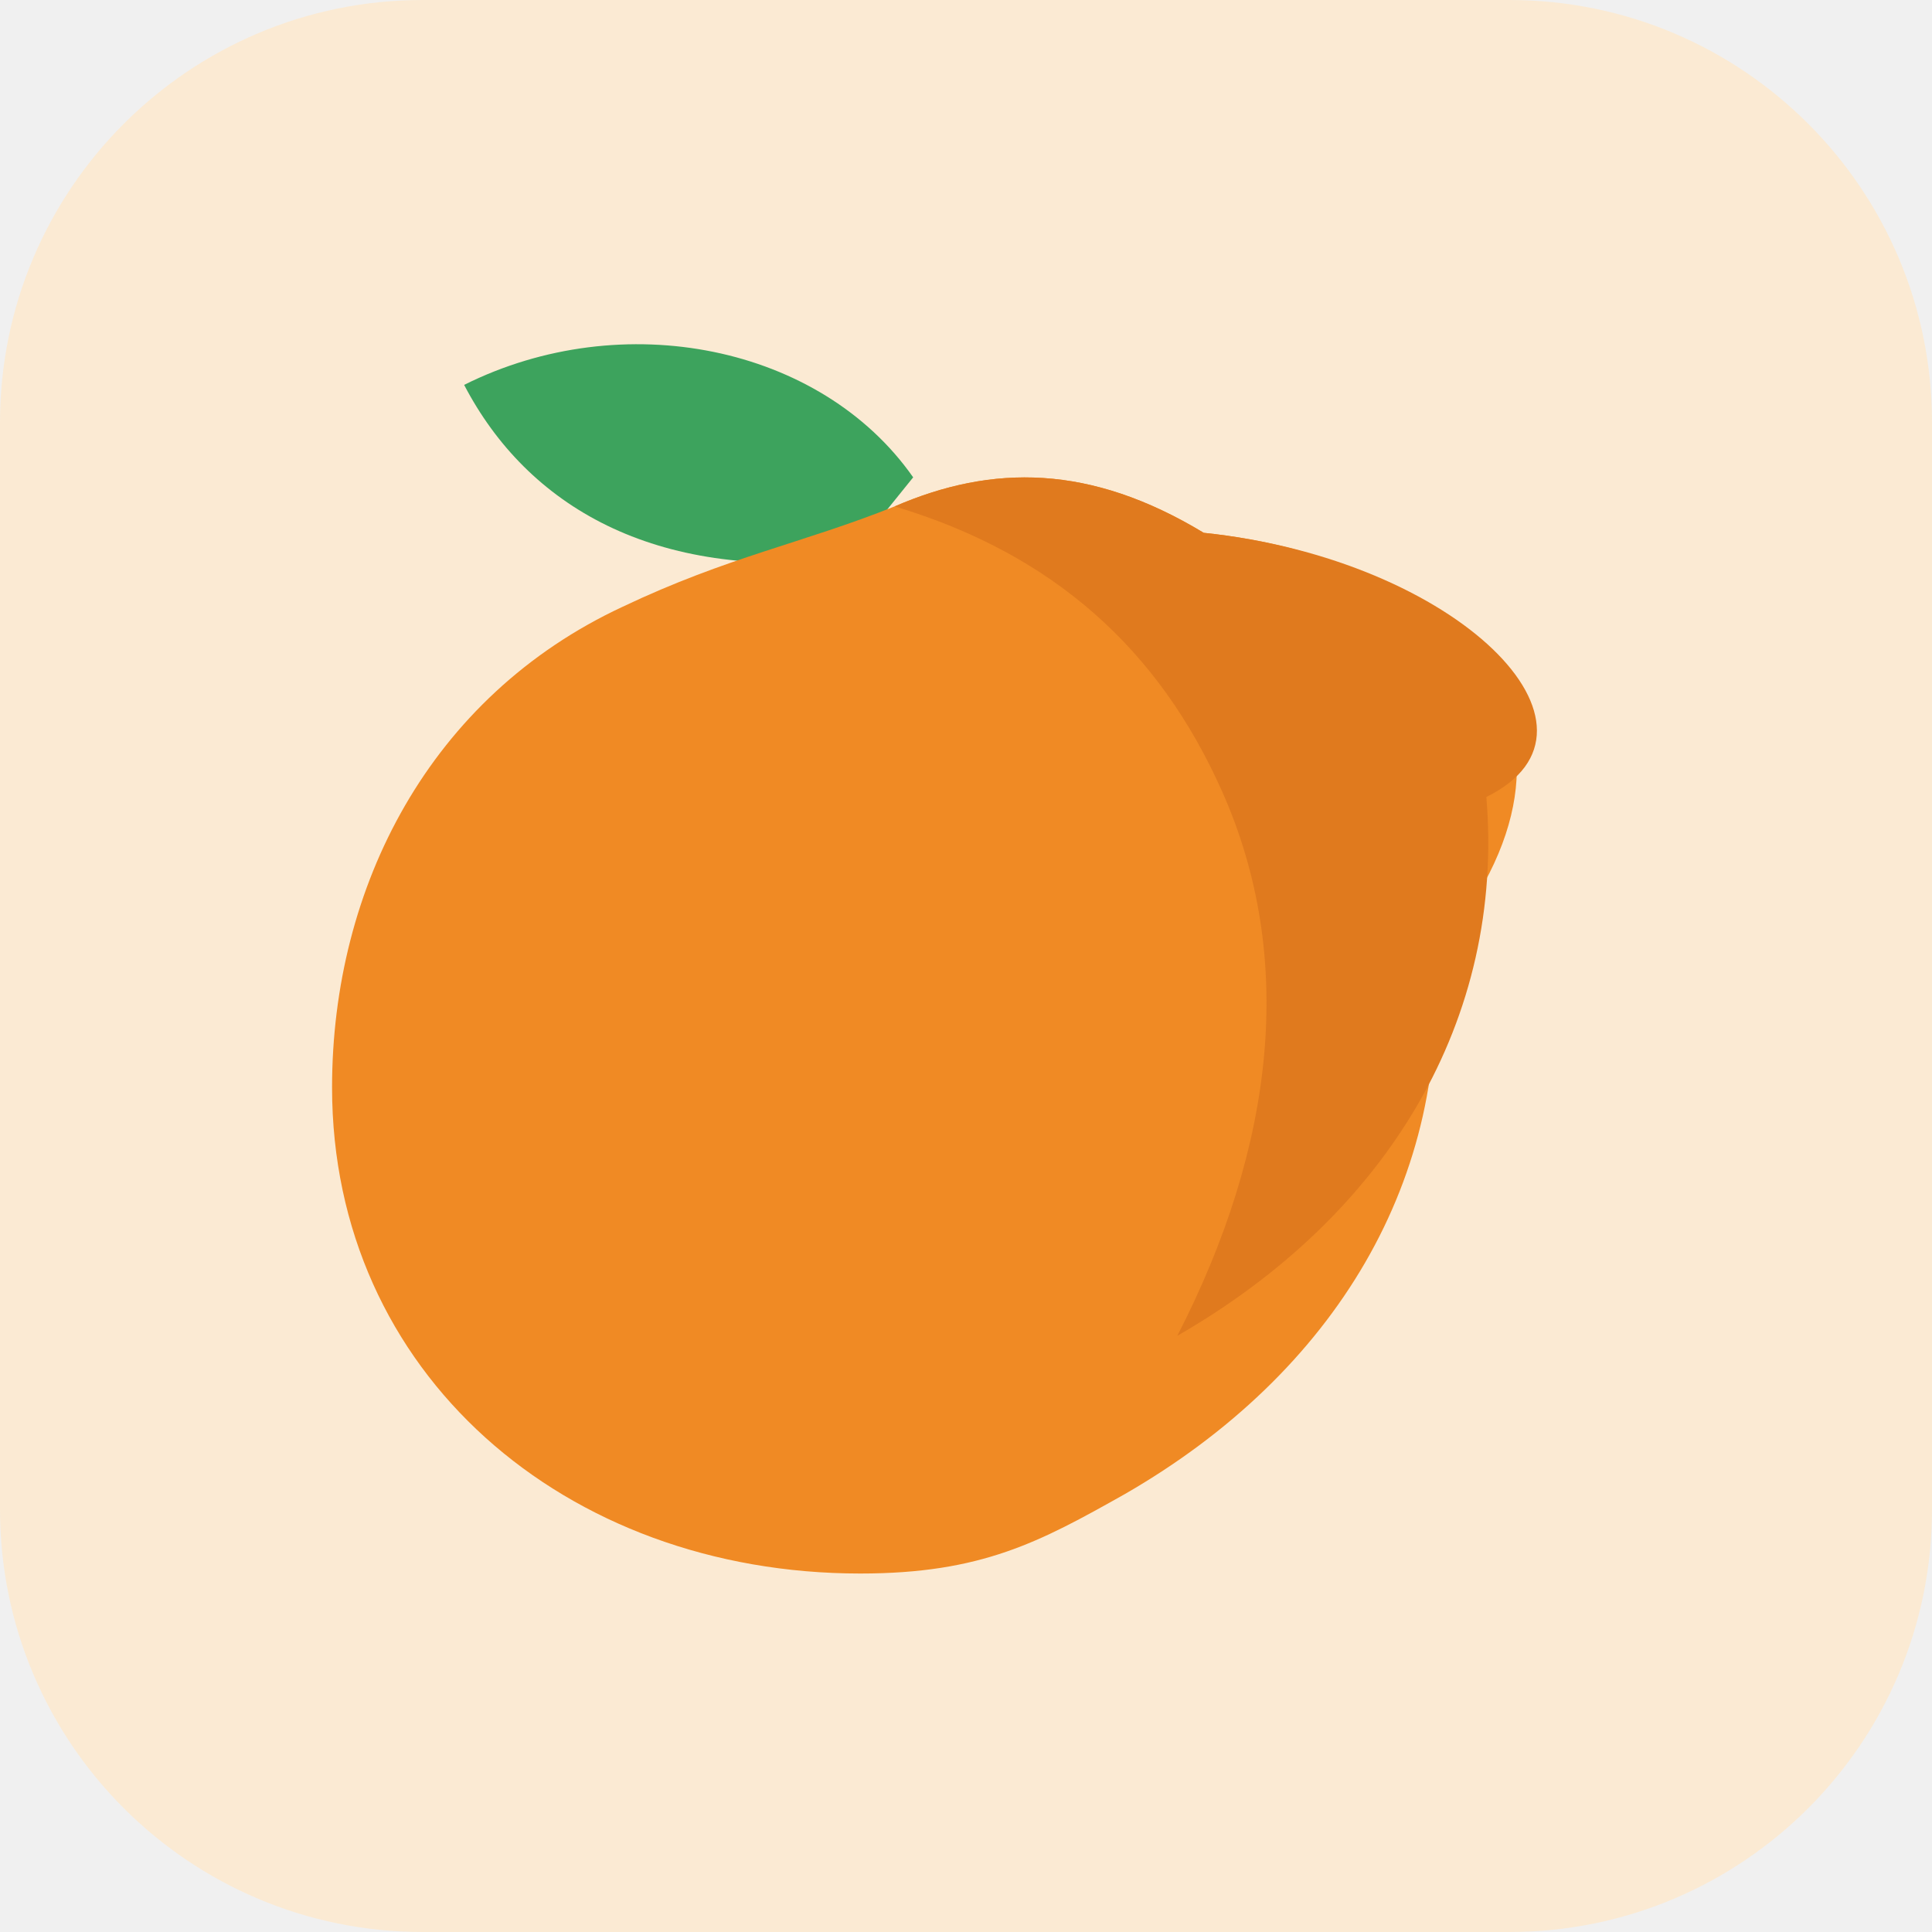
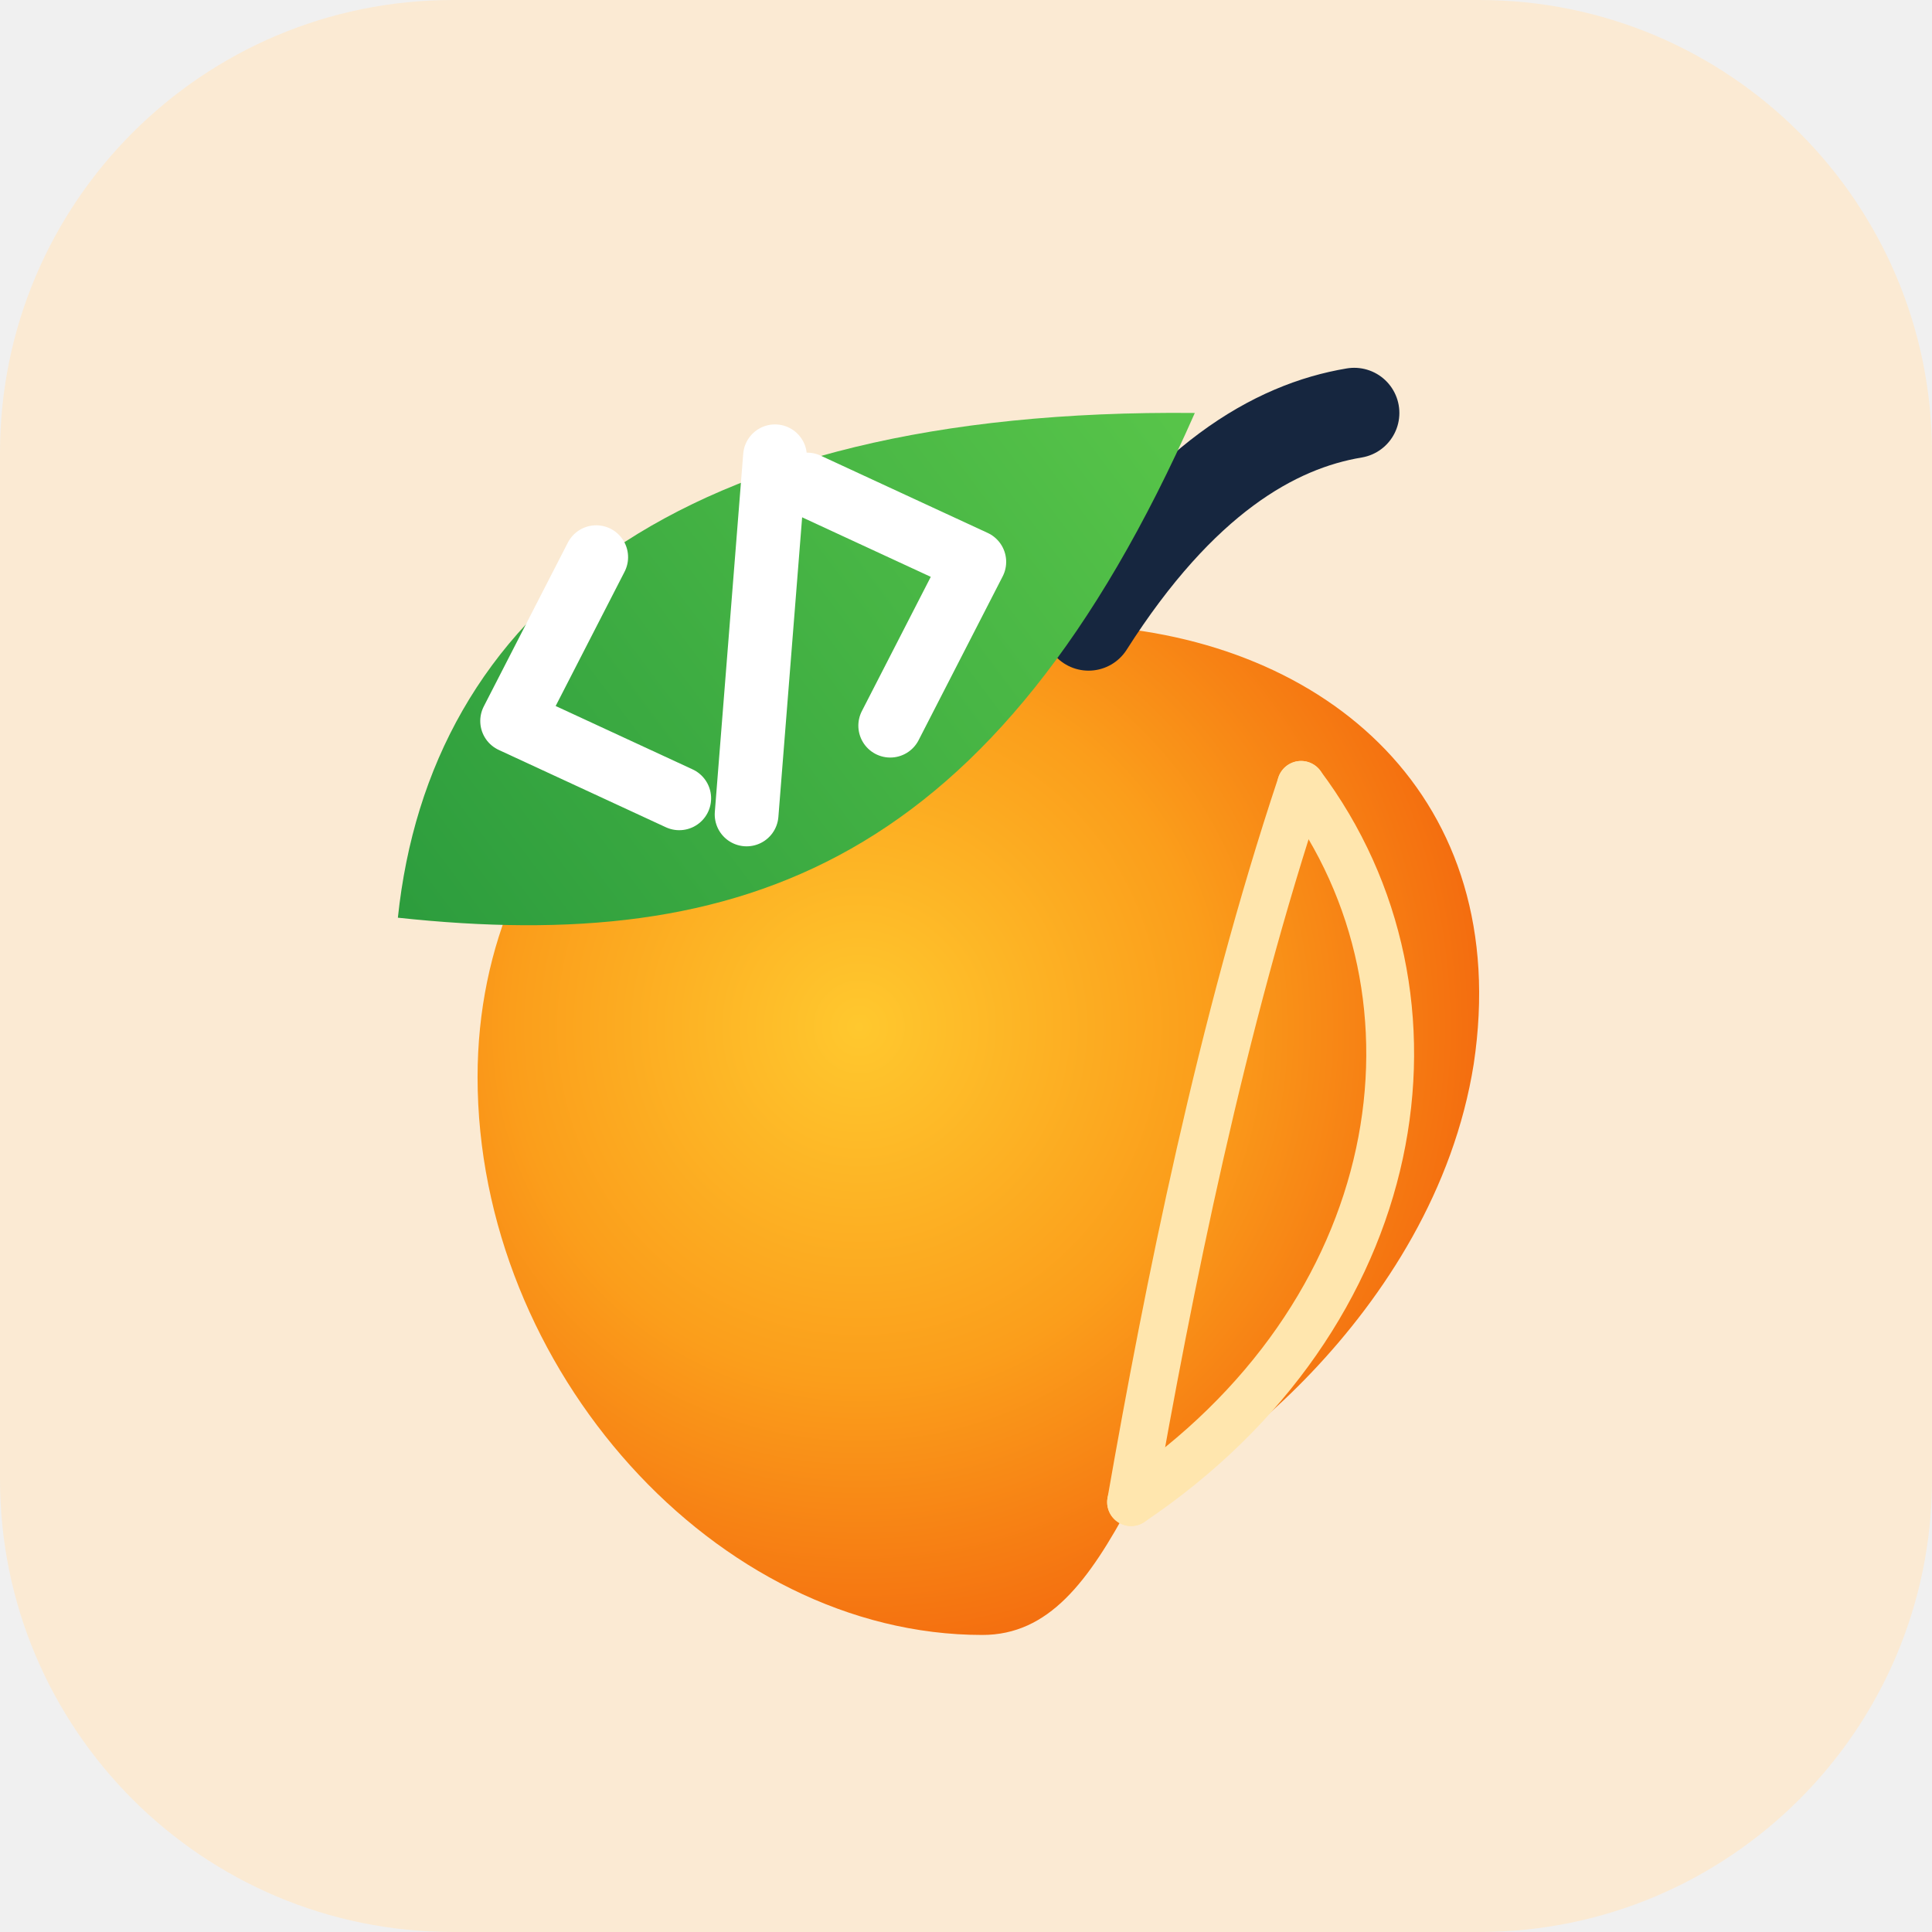
<svg xmlns="http://www.w3.org/2000/svg" width="48" height="48" viewBox="0 0 64 64" fill="none" role="img" aria-label="favicon">
-   <rect width="64" height="64" rx="14" fill="#FBEAD3" />
-   <g transform="translate(4 4) scale(0.875)">
-     <path d="M30 13.5c-3.5-5-11-6.5-17-3.5 2.4 4.6 7.2 7.4 14.5 6.6Z" fill="#3DA35D" />
-     <path d="M41 15.6C36.7 13 33 13 29.3 14.6 25.8 16 23 16.5 19 18.4 11.7 21.8 8 29 8 36.6 8 47.4 16.8 55 28 55c4.6 0 6.8-1.2 10-3 8-4.6 12.4-12 11.7-20.4C57 23 50.6 16.6 41 15.6Z" fill="#F08A24" />
-     <path d="M41 15.6C36.7 13 33 13 29.3 14.6c6 1.8 10 5.4 12.4 10.8 2.8 6.3 2 13.4-1.7 20.6 8-4.6 12.4-12 11.7-20.4C57 23 50.6 16.6 41 15.6Z" fill="#E07A1E" />
+   <defs>
+     <radialGradient id="fvbody" cx="38%" cy="40%" r="70%">
+       <stop offset="0" stop-color="#FFC82E" />
+       <stop offset=".5" stop-color="#FB9E1B" />
+       <stop offset="1" stop-color="#F2600C" />
+     </radialGradient>
+     <linearGradient id="fvleaf" x1="12" y1="32" x2="40" y2="11" gradientUnits="userSpaceOnUse">
+       <stop offset="0" stop-color="#2C9C3D" />
+       <stop offset="1" stop-color="#57C449" />
+     </linearGradient>
+   </defs>
+   <rect width="64" height="64" rx="15" fill="#FBEAD3" />
+   <g transform="translate(3.5 4) scale(0.88)">
+     <path d="M31 19C22 19 14 26 14 36 14 47 23 57 33 57 35.5 57 37 55 38.6 52 41 51.5 50 45 51.5 35.5 53 25.5 46 19.5 37 19 35 18.8 33 18.8 31 19Z" fill="url(#fvbody)" />
+     <path d="M45 25C51 33 49 45 38.6 52" stroke="#FFE6AE" stroke-width="1.8" stroke-linecap="round" fill="none" />
+     <path d="M45 25C42 34 40 44 38.6 52" stroke="#FFE6AE" stroke-width="1.8" stroke-linecap="round" fill="none" />
+     <path d="M37 19C40.5 13.5 44 11.5 47 11" stroke="#16263F" stroke-width="3.4" stroke-linecap="round" fill="none" />
+     <path d="M11 30C12.2 18.6 21.4 10.8 41 11 33.5 28 24 31.4 11 30Z" fill="url(#fvleaf)" />
+     <g transform="rotate(-19 24 19.6)" stroke="#fff" stroke-width="2.4" stroke-linecap="round" stroke-linejoin="round" fill="none">
+       <polyline points="19.8,14.8 14.8,19.6 19.8,24.4" />
+       <line x1="27.4" y1="13.4" x2="22" y2="25.8" />
+       <polyline points="28.2,14.8 33.2,19.6 28.2,24.4" />
+     </g>
  </g>
</svg>
